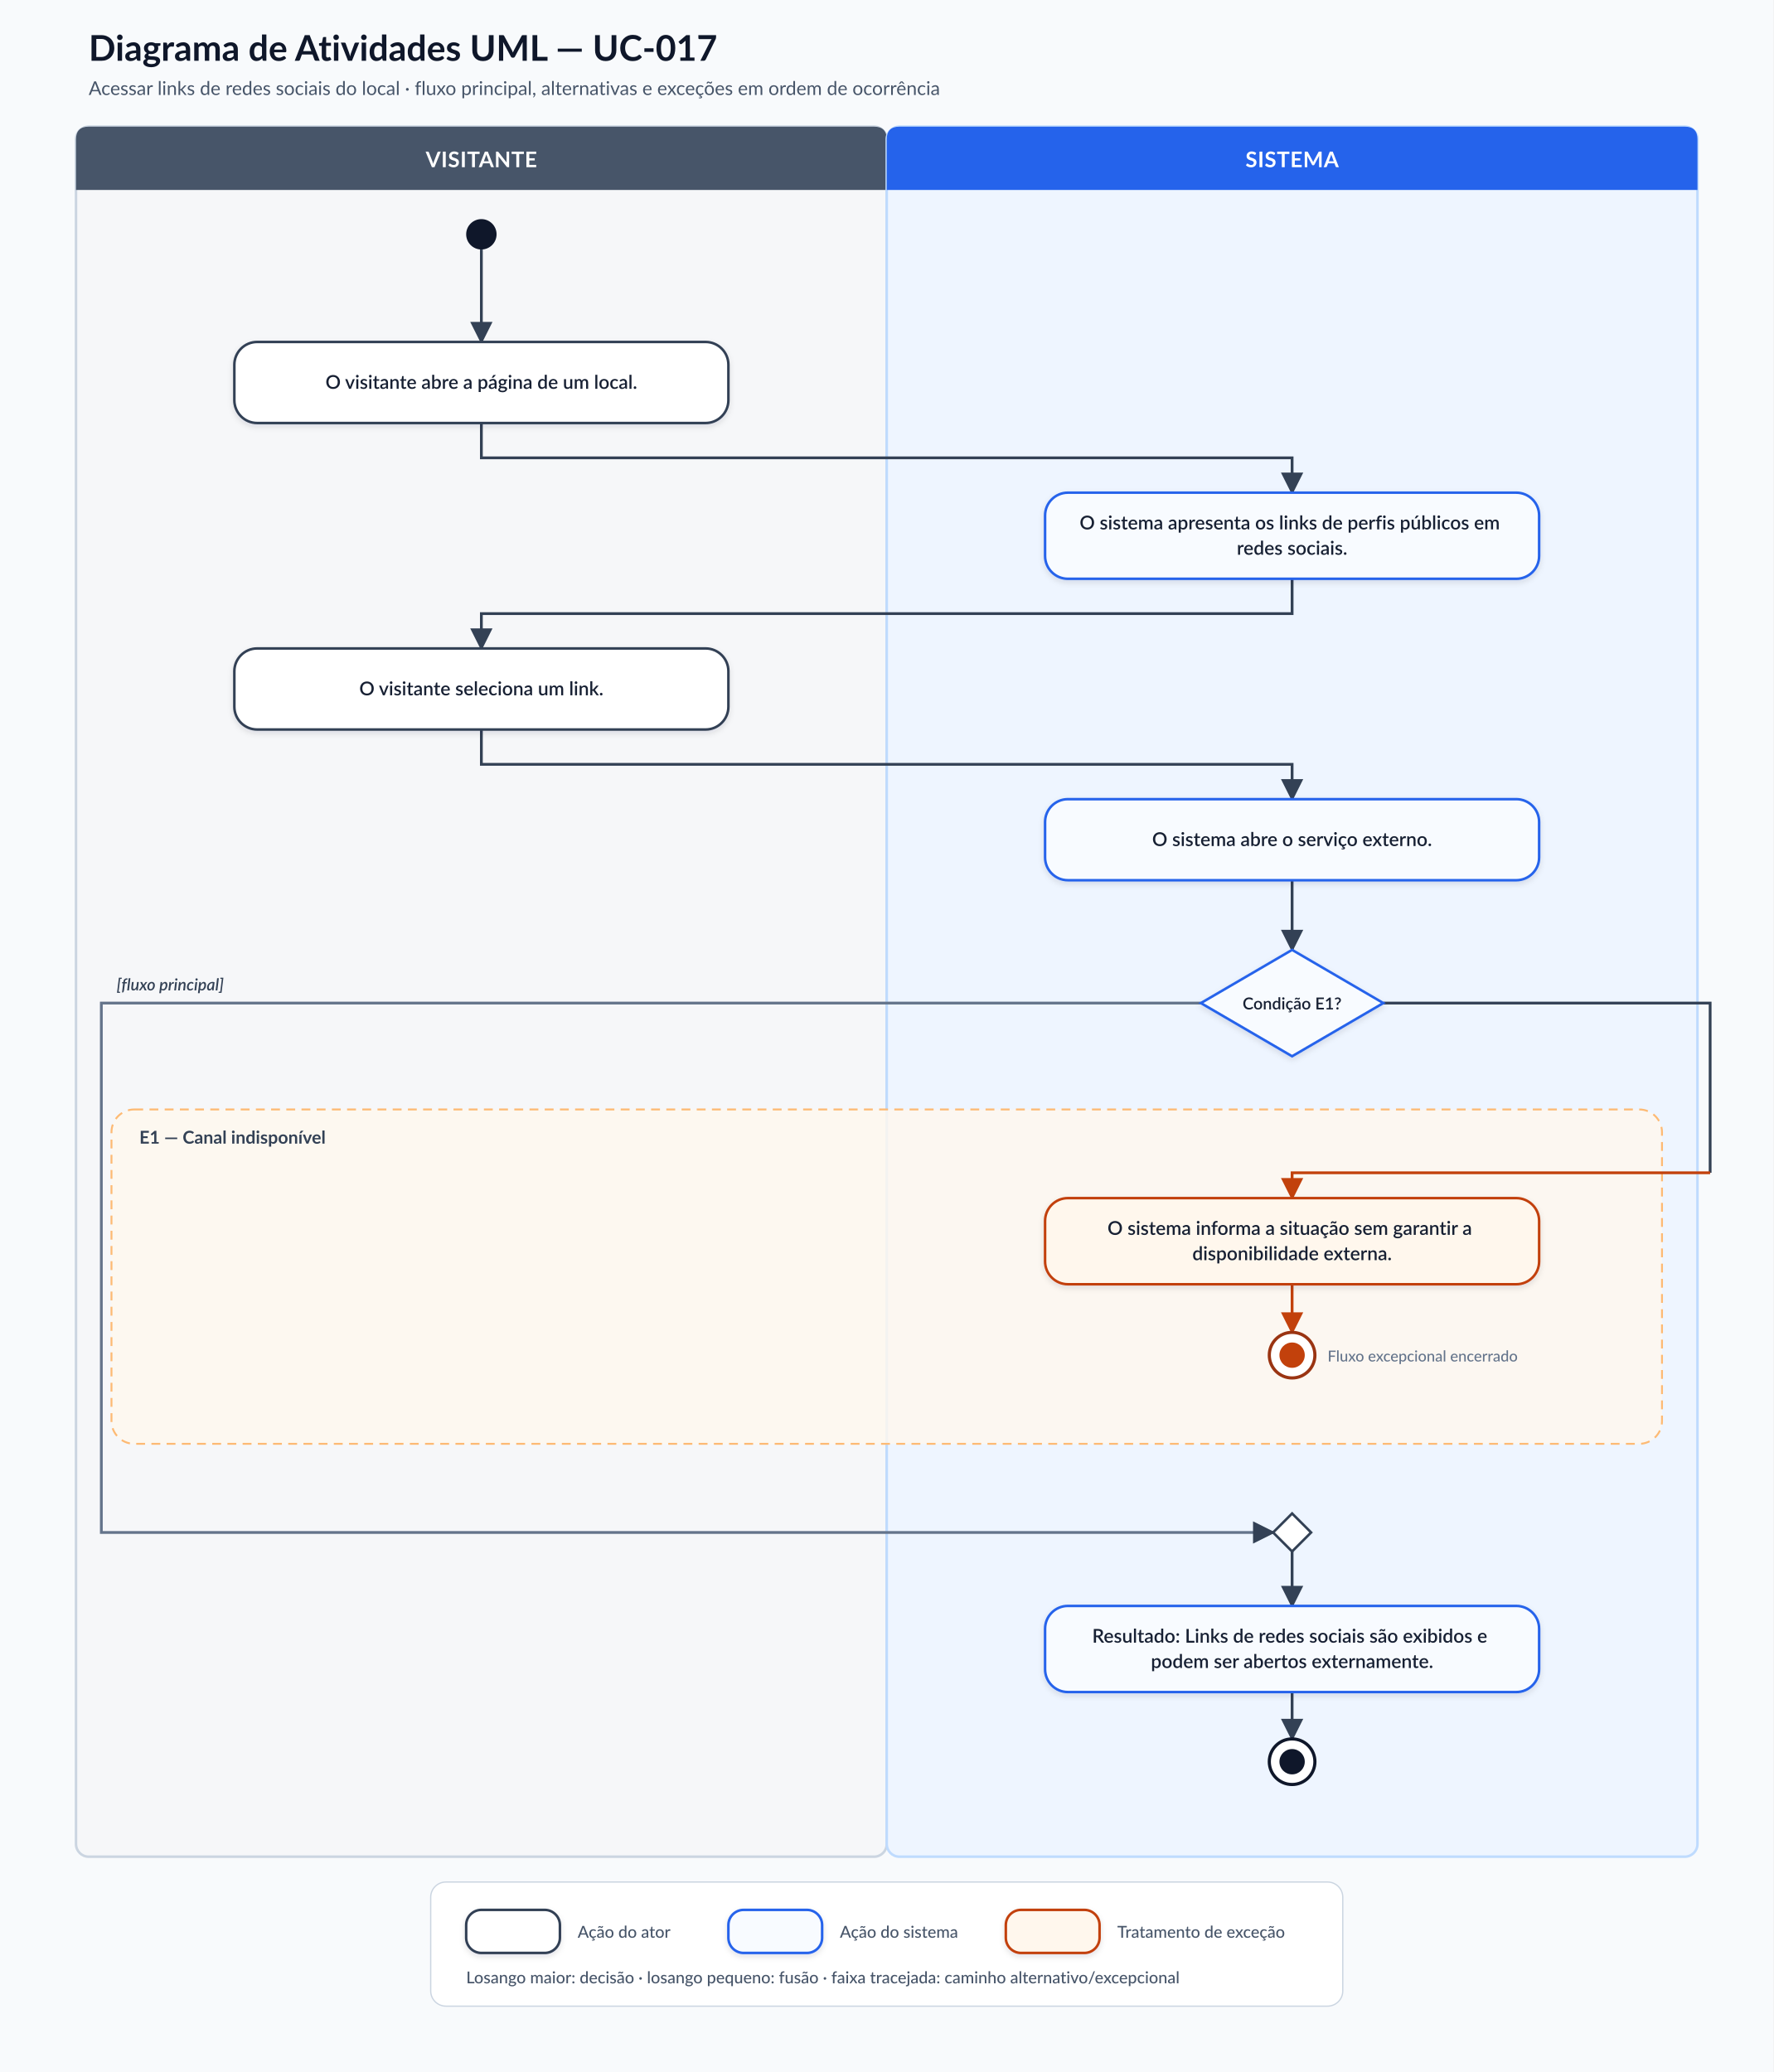
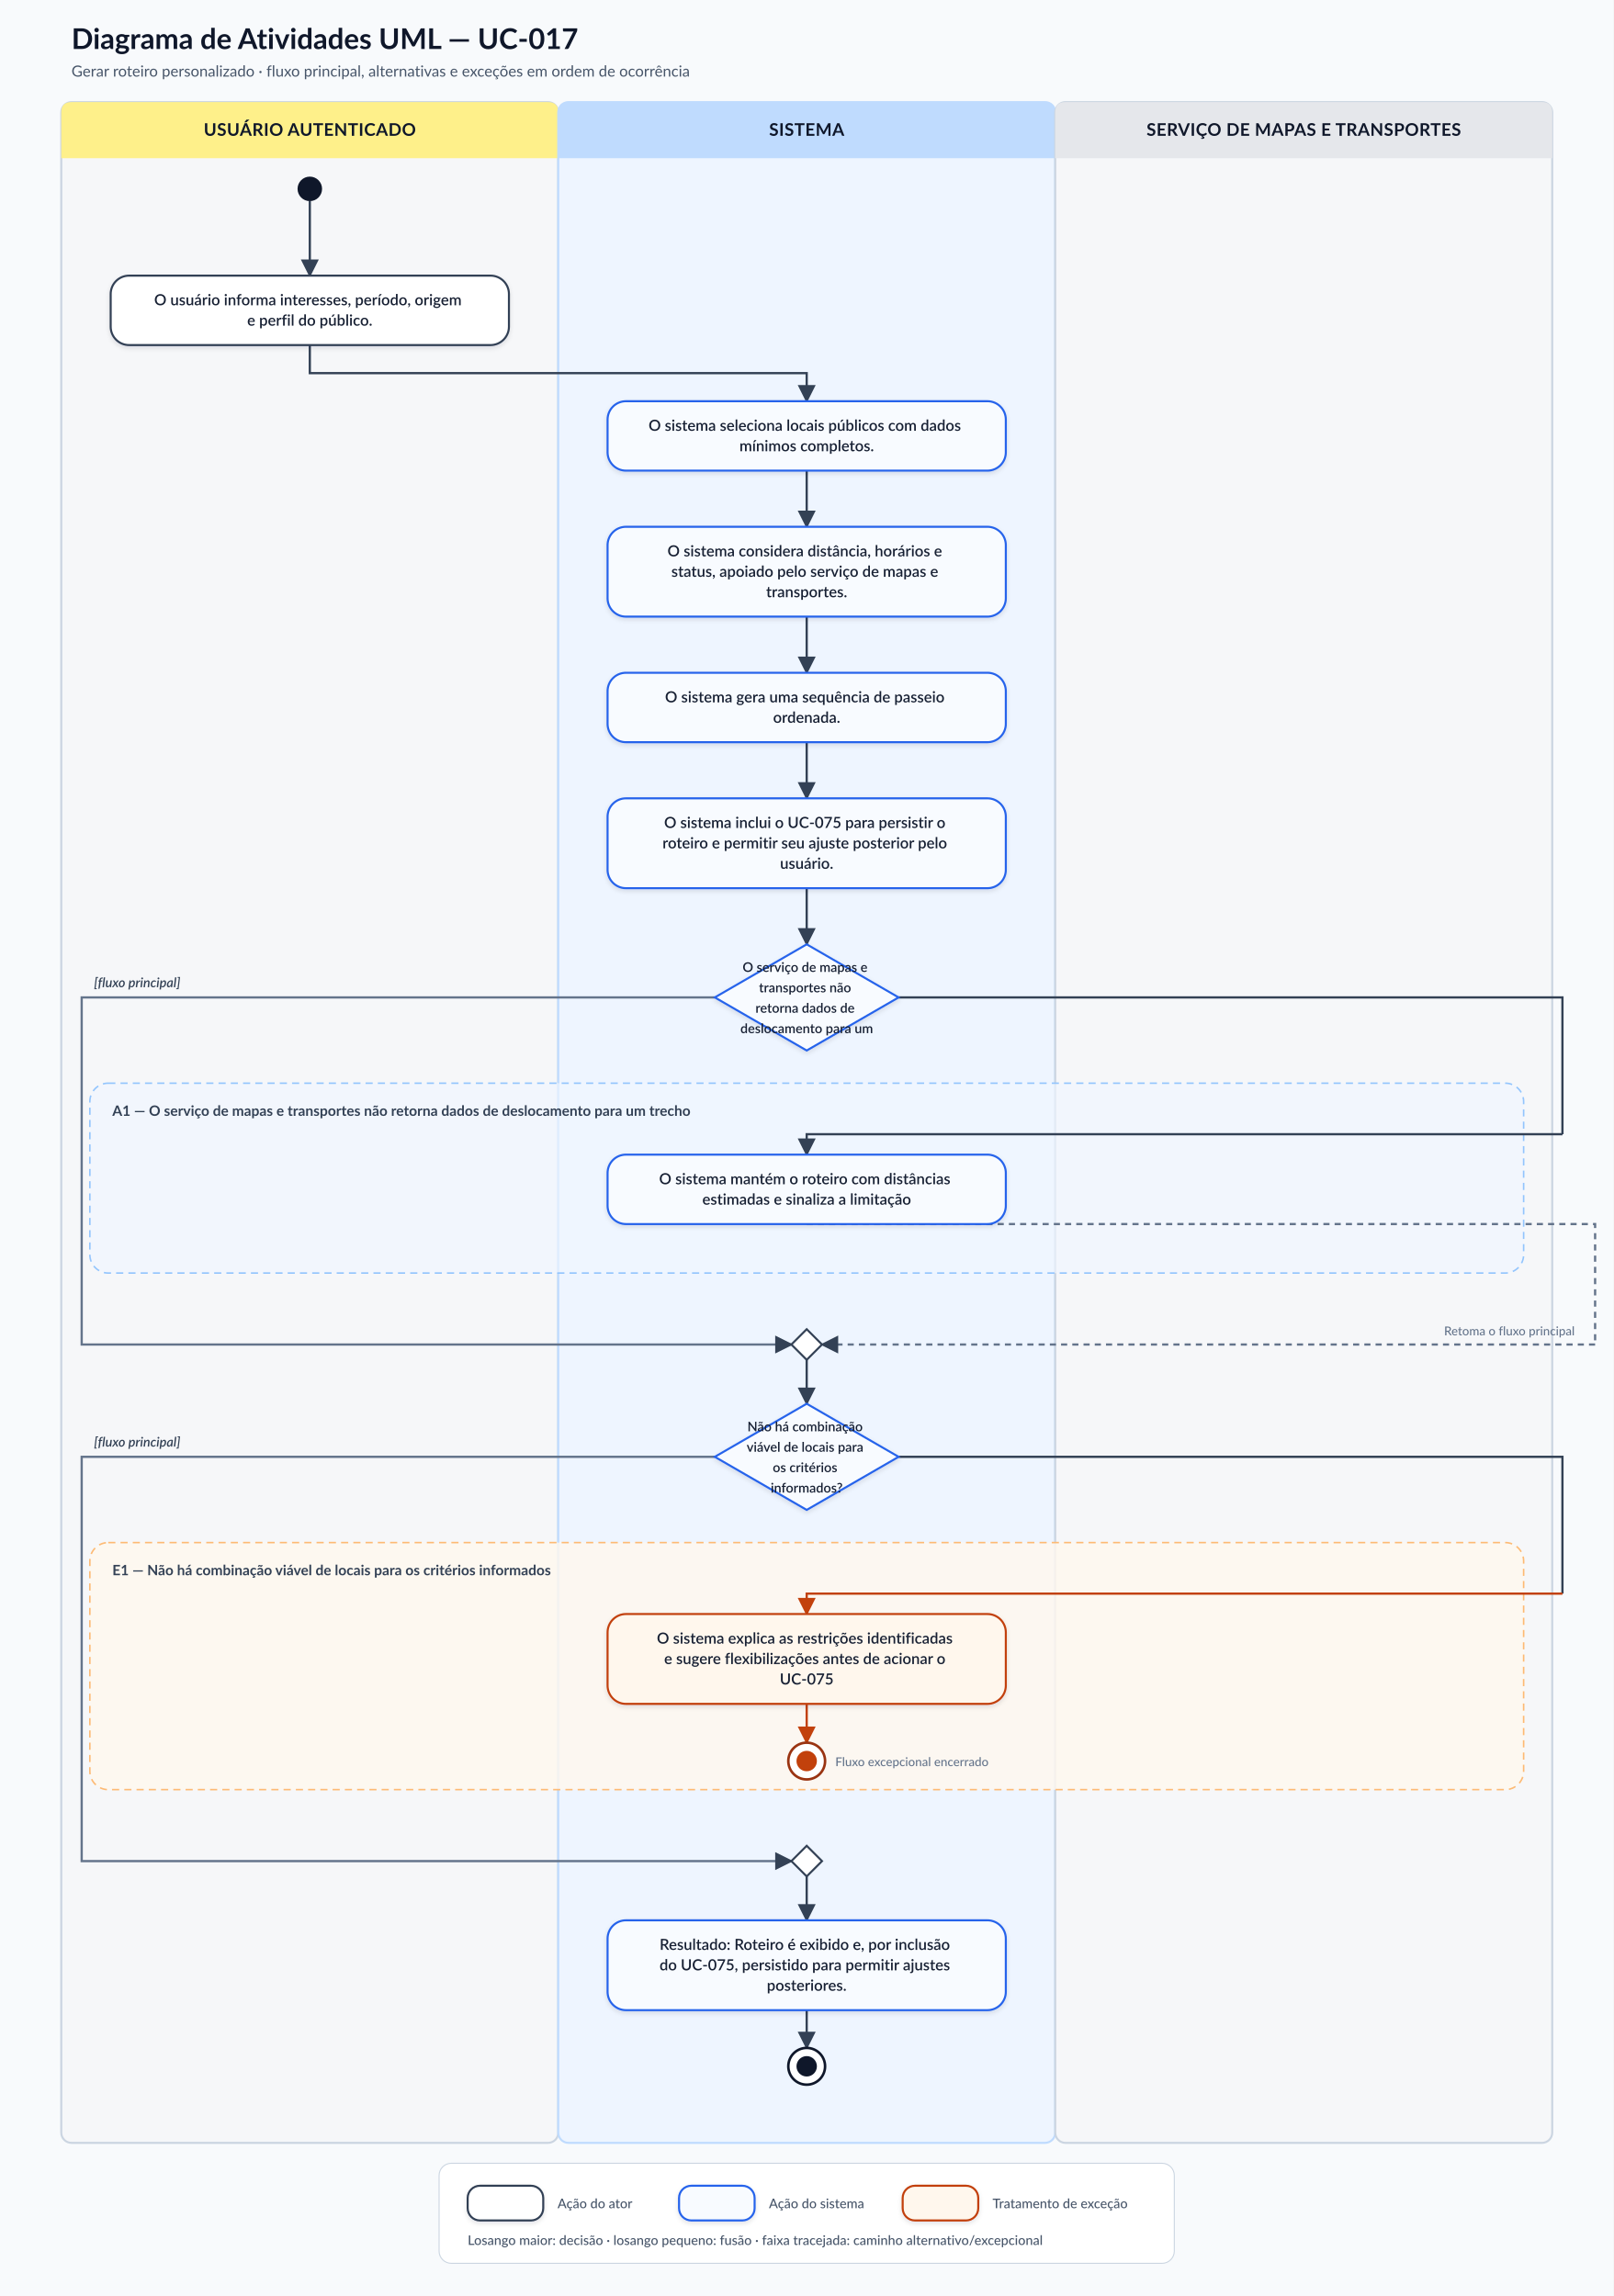
- <svg xmlns="http://www.w3.org/2000/svg" width="1400" height="1636.0" viewBox="0 0 1400 1636.0" role="img" aria-labelledby="title desc">
+ <svg xmlns="http://www.w3.org/2000/svg" width="1580.1" height="2249.0" viewBox="0 0 1580.1 2249.0" role="img" aria-labelledby="title desc">
  <defs>
    <marker id="arrow" viewBox="0 0 10 10" refX="9" refY="5" markerWidth="8" markerHeight="8" orient="auto-start-reverse">
      <path d="M0 0 L10 5 L0 10 z" fill="#334155" />
    </marker>
    <marker id="error-arrow" viewBox="0 0 10 10" refX="9" refY="5" markerWidth="8" markerHeight="8" orient="auto-start-reverse">
      <path d="M0 0 L10 5 L0 10 z" fill="#c2410c" />
    </marker>
    <filter id="shadow" x="-15%" y="-20%" width="130%" height="150%">
      <feDropShadow dx="0" dy="2" stdDeviation="2.5" flood-color="#0f172a" flood-opacity="0.12" />
    </filter>
    <style>
      .title { font: 700 28px "Lato", "DejaVu Sans", sans-serif; fill: #0f172a; }
      .subtitle { font: 400 15px "Lato", "DejaVu Sans", sans-serif; fill: #475569; }
-       .lane-title { font: 700 17px "Lato", "DejaVu Sans", sans-serif; fill: #fff; letter-spacing: .35px; text-anchor: middle; }
+       .lane-title { font: 700 17px "Lato", "DejaVu Sans", sans-serif; fill: #0f172a; letter-spacing: .35px; text-anchor: middle; }
      .node { fill: #fff; stroke: #334155; stroke-width: 2; filter: url(#shadow); }
      .system-node { fill: #f8fbff; stroke: #2563eb; }
      .exception-node { fill: #fff7ed; stroke: #c2410c; }
      .decision { filter: url(#shadow); }
      .merge { fill: #fff; stroke: #334155; stroke-width: 2; }
      .text { font: 600 15px "Lato", "DejaVu Sans", sans-serif; fill: #172033; }
      .small { font: 600 13px "Lato", "DejaVu Sans", sans-serif; fill: #172033; }
      .guard { font: italic 600 13px "Lato", "DejaVu Sans", sans-serif; fill: #334155; }
      .branch-code { font: 700 14px "Lato", "DejaVu Sans", sans-serif; fill: #334155; }
      .result-label { font: 500 12px "Lato", "DejaVu Sans", sans-serif; fill: #64748b; }
      .flow, .main-flow, .error-flow, .return-flow, .branch-bus { fill: none; stroke: #334155; stroke-width: 2.2; marker-end: url(#arrow); }
      .main-flow { stroke: #64748b; }
      .error-flow { stroke: #c2410c; marker-end: url(#error-arrow); }
      .return-flow { stroke: #64748b; stroke-dasharray: 6 5; }
      .branch-bus.no-arrow, .return-flow.no-arrow { marker-end: none; }
      .alternative-band { fill: #eff6ff; fill-opacity: .66; stroke: #93c5fd; stroke-width: 1.5; stroke-dasharray: 7 5; }
      .exception-band { fill: #fff7ed; fill-opacity: .82; stroke: #fdba74; stroke-width: 1.5; stroke-dasharray: 7 5; }
      .legend { font: 500 13px "Lato", "DejaVu Sans", sans-serif; fill: #475569; }
    </style>
  </defs>
-   <rect width="1400" height="1636.0" fill="#f8fafc" />
+   <rect width="1580.1" height="2249.0" fill="#f8fafc" />
  <text class="title" x="70" y="48">Diagrama de Atividades UML — UC-017</text>
-   <text class="subtitle" x="70" y="75">Acessar links de redes sociais do local · fluxo principal, alternativas e exceções em ordem de ocorrência</text>
-   <rect x="60.0" y="100" width="640.0" height="1366.0" rx="10" fill="#f6f7f9" stroke="#cbd5e1" stroke-width="2" />
-   <path d="M70.0 100 H690.0 Q700.0 100 700.0 110 V150 H60.0 V110 Q60.0 100 70.0 100 Z" fill="#475569" />
-   <text class="lane-title" x="380.0" y="132">VISITANTE</text>
-   <rect x="700.0" y="100" width="640.0" height="1366.0" rx="10" fill="#eef5ff" stroke="#bfdbfe" stroke-width="2" />
-   <path d="M710.0 100 H1330.0 Q1340.0 100 1340.0 110 V150 H700.0 V110 Q700.0 100 710.0 100 Z" fill="#2563eb" />
-   <text class="lane-title" x="1020.0" y="132">SISTEMA</text>
-   <rect class="exception-band" x="88" y="876.0" width="1224.0" height="264.0" rx="18" />
-   <path class="flow" d="M380.0 197.0 V270.0" />
-   <path class="flow" d="M380.0 334.0 V361.5 H1020.0 V389.0" />
-   <path class="flow" d="M1020.0 457.0 V484.5 H380.0 V512.0" />
-   <path class="flow" d="M380.0 576.0 V603.5 H1020.0 V631.0" />
-   <path class="flow" d="M1020.0 695.0 V750.0" />
-   <path class="main-flow" d="M948.0 792.0 H80.0 V1210.0 H1005.0" />
-   <path class="branch-bus no-arrow" d="M1092.0 792.0 H1350.0 V926.0" />
-   <path class="error-flow" d="M1350.0 926.0 H1020.0 V946.0" />
-   <path class="error-flow" d="M1020.0 1014.0 V1052.0" />
-   <path class="flow" d="M1020.0 1225.0 V1268.0" />
-   <path class="flow" d="M1020.0 1336.0 V1373.0" />
-   <circle cx="380.0" cy="185" r="12" fill="#0f172a" />
-   <rect class="node" x="185.0" y="270.0" width="390.0" height="64.0" rx="18" />
-   <text class="text" x="380.0" y="307.0" text-anchor="middle">
-     <tspan x="380.0" y="307.0">O visitante abre a página de um local.</tspan>
+   <text class="subtitle" x="70" y="75">Gerar roteiro personalizado · fluxo principal, alternativas e exceções em ordem de ocorrência</text>
+   <rect x="60.0" y="100" width="486.7" height="1999.0" rx="10" fill="#f6f7f9" stroke="#cbd5e1" stroke-width="2" />
+   <path d="M70.0 100 H536.7 Q546.7 100 546.7 110 V155 H60.0 V110 Q60.0 100 70.0 100 Z" fill="#FEF08A" />
+   <text class="lane-title" x="303.4" y="133.0" text-anchor="middle">
+     <tspan x="303.4" y="133.0">USUÁRIO AUTENTICADO</tspan>
  </text>
-   <rect class="node system-node" x="825.0" y="389.0" width="390.0" height="68.0" rx="18" />
-   <text class="text" x="1020.0" y="418.0" text-anchor="middle">
-     <tspan x="1020.0" y="418.0">O sistema apresenta os links de perfis públicos em</tspan>
-     <tspan x="1020.0" y="438.0">redes sociais.</tspan>
+   <rect x="546.7" y="100" width="486.7" height="1999.0" rx="10" fill="#eef5ff" stroke="#bfdbfe" stroke-width="2" />
+   <path d="M556.7 100 H1023.4 Q1033.4 100 1033.4 110 V155 H546.7 V110 Q546.7 100 556.7 100 Z" fill="#BFDBFE" />
+   <text class="lane-title" x="790.0" y="133.0" text-anchor="middle">
+     <tspan x="790.0" y="133.0">SISTEMA</tspan>
  </text>
-   <rect class="node" x="185.0" y="512.0" width="390.0" height="64.0" rx="18" />
-   <text class="text" x="380.0" y="549.0" text-anchor="middle">
-     <tspan x="380.0" y="549.0">O visitante seleciona um link.</tspan>
+   <rect x="1033.4" y="100" width="486.7" height="1999.0" rx="10" fill="#f6f7f9" stroke="#cbd5e1" stroke-width="2" />
+   <path d="M1043.4 100 H1510.1 Q1520.1 100 1520.1 110 V155 H1033.4 V110 Q1033.4 100 1043.4 100 Z" fill="#E5E7EB" />
+   <text class="lane-title" x="1276.8" y="133.0" text-anchor="middle">
+     <tspan x="1276.8" y="133.0">SERVIÇO DE MAPAS E TRANSPORTES</tspan>
  </text>
-   <rect class="node system-node" x="825.0" y="631.0" width="390.0" height="64.0" rx="18" />
-   <text class="text" x="1020.0" y="668.0" text-anchor="middle">
-     <tspan x="1020.0" y="668.0">O sistema abre o serviço externo.</tspan>
+   <rect class="alternative-band" x="88" y="1061.0" width="1404.1" height="186.0" rx="18" />
+   <rect class="exception-band" x="88" y="1511.0" width="1404.1" height="242.0" rx="18" />
+   <path class="flow" d="M303.4 197.0 V270.0" />
+   <path class="flow" d="M303.4 338.0 V365.5 H790.0 V393.0" />
+   <path class="flow" d="M790.0 461.0 V516.0" />
+   <path class="flow" d="M790.0 604.0 V659.0" />
+   <path class="flow" d="M790.0 727.0 V782.0" />
+   <path class="flow" d="M790.0 870.0 V925.0" />
+   <path class="branch-bus no-arrow" d="M880.0 977.0 H1530.1 V1111.0" />
+   <path class="flow" d="M1530.1 1111.0 H790.0 V1131.0" />
+   <path class="main-flow" d="M700.0 977.0 H80.0 V1317.0 H775.0" />
+   <path class="return-flow no-arrow" d="M790.0 1199.0 H1562.1 V1317.0" />
+   <path class="return-flow" d="M1562.1 1317.0 H805.0" />
+   <path class="flow" d="M790.0 1332.0 V1375.0" />
+   <path class="branch-bus no-arrow" d="M880.0 1427.0 H1530.1 V1561.0" />
+   <path class="error-flow" d="M1530.1 1561.0 H790.0 V1581.0" />
+   <path class="main-flow" d="M700.0 1427.0 H80.0 V1823.0 H775.0" />
+   <path class="error-flow" d="M790.0 1669.0 V1707.0" />
+   <path class="flow" d="M790.0 1838.0 V1881.0" />
+   <path class="flow" d="M790.0 1969.0 V2006.0" />
+   <circle cx="303.4" cy="185" r="12" fill="#0f172a" />
+   <rect class="node" x="108.4" y="270.0" width="390.0" height="68.0" rx="18" />
+   <text class="text" x="303.4" y="299.0" text-anchor="middle">
+     <tspan x="303.4" y="299.0">O usuário informa interesses, período, origem</tspan>
+     <tspan x="303.4" y="319.0">e perfil do público.</tspan>
  </text>
-   <polygon class="node system-node decision" points="1020.0,750.0 1092.0,792.0 1020.0,834.0 948.0,792.0" />
-   <text class="small" x="1020.0" y="797.0" text-anchor="middle">
-     <tspan x="1020.0" y="797.0">Condição E1?</tspan>
+   <rect class="node system-node" x="595.0" y="393.0" width="390.0" height="68.0" rx="18" />
+   <text class="text" x="790.0" y="422.0" text-anchor="middle">
+     <tspan x="790.0" y="422.0">O sistema seleciona locais públicos com dados</tspan>
+     <tspan x="790.0" y="442.0">mínimos completos.</tspan>
  </text>
-   <rect class="node exception-node" x="825.0" y="946.0" width="390.0" height="68.0" rx="18" />
-   <text class="text" x="1020.0" y="975.0" text-anchor="middle">
-     <tspan x="1020.0" y="975.0">O sistema informa a situação sem garantir a</tspan>
-     <tspan x="1020.0" y="995.0">disponibilidade externa.</tspan>
+   <rect class="node system-node" x="595.0" y="516.0" width="390.0" height="88.0" rx="18" />
+   <text class="text" x="790.0" y="545.0" text-anchor="middle">
+     <tspan x="790.0" y="545.0">O sistema considera distância, horários e</tspan>
+     <tspan x="790.0" y="565.0">status, apoiado pelo serviço de mapas e</tspan>
+     <tspan x="790.0" y="585.0">transportes.</tspan>
  </text>
-   <circle cx="1020.0" cy="1070.0" r="18" fill="#fff" stroke="#9a3412" stroke-width="2.5" />
-   <circle cx="1020.0" cy="1070.0" r="10" fill="#c2410c" />
-   <polygon class="merge" points="1020.0,1195.0 1035.0,1210.0 1020.0,1225.0 1005.0,1210.0" />
-   <rect class="node system-node" x="825.0" y="1268.0" width="390.0" height="68.0" rx="18" />
-   <text class="text" x="1020.0" y="1297.0" text-anchor="middle">
-     <tspan x="1020.0" y="1297.0">Resultado: Links de redes sociais são exibidos e</tspan>
-     <tspan x="1020.0" y="1317.0">podem ser abertos externamente.</tspan>
+   <rect class="node system-node" x="595.0" y="659.0" width="390.0" height="68.0" rx="18" />
+   <text class="text" x="790.0" y="688.0" text-anchor="middle">
+     <tspan x="790.0" y="688.0">O sistema gera uma sequência de passeio</tspan>
+     <tspan x="790.0" y="708.0">ordenada.</tspan>
  </text>
-   <circle cx="1020.0" cy="1391.0" r="18" fill="#fff" stroke="#0f172a" stroke-width="2.5" />
-   <circle cx="1020.0" cy="1391.0" r="10" fill="#0f172a" />
-   <text class="branch-code" x="110" y="903.0">
-     <tspan x="110" y="903.0">E1 — Canal indisponível</tspan>
+   <rect class="node system-node" x="595.0" y="782.0" width="390.0" height="88.0" rx="18" />
+   <text class="text" x="790.0" y="811.0" text-anchor="middle">
+     <tspan x="790.0" y="811.0">O sistema inclui o UC-075 para persistir o</tspan>
+     <tspan x="790.0" y="831.0">roteiro e permitir seu ajuste posterior pelo</tspan>
+     <tspan x="790.0" y="851.0">usuário.</tspan>
  </text>
-   <text class="guard" x="92" y="782.0">[fluxo principal]</text>
-   <text class="result-label" x="1048.0" y="1075.0">Fluxo excepcional encerrado</text>
-   <g transform="translate(340.0 1486.0)">
+   <polygon class="node system-node decision" points="790.0,925.0 880.0,977.0 790.0,1029.0 700.0,977.0" />
+   <text class="small" x="790.0" y="952.0" text-anchor="middle">
+     <tspan x="790.0" y="952.0">O serviço de mapas e</tspan>
+     <tspan x="790.0" y="972.0">transportes não</tspan>
+     <tspan x="790.0" y="992.0">retorna dados de</tspan>
+     <tspan x="790.0" y="1012.0">deslocamento para um</tspan>
+   </text>
+   <rect class="node system-node" x="595.0" y="1131.0" width="390.0" height="68.0" rx="18" />
+   <text class="text" x="790.0" y="1160.0" text-anchor="middle">
+     <tspan x="790.0" y="1160.0">O sistema mantém o roteiro com distâncias</tspan>
+     <tspan x="790.0" y="1180.0">estimadas e sinaliza a limitação</tspan>
+   </text>
+   <polygon class="merge" points="790.0,1302.0 805.0,1317.0 790.0,1332.0 775.0,1317.0" />
+   <polygon class="node system-node decision" points="790.0,1375.0 880.0,1427.0 790.0,1479.0 700.0,1427.0" />
+   <text class="small" x="790.0" y="1402.0" text-anchor="middle">
+     <tspan x="790.0" y="1402.0">Não há combinação</tspan>
+     <tspan x="790.0" y="1422.0">viável de locais para</tspan>
+     <tspan x="790.0" y="1442.0">os critérios</tspan>
+     <tspan x="790.0" y="1462.0">informados?</tspan>
+   </text>
+   <rect class="node exception-node" x="595.0" y="1581.0" width="390.0" height="88.0" rx="18" />
+   <text class="text" x="790.0" y="1610.0" text-anchor="middle">
+     <tspan x="790.0" y="1610.0">O sistema explica as restrições identificadas</tspan>
+     <tspan x="790.0" y="1630.0">e sugere flexibilizações antes de acionar o</tspan>
+     <tspan x="790.0" y="1650.0">UC-075</tspan>
+   </text>
+   <circle cx="790.0" cy="1725.0" r="18" fill="#fff" stroke="#9a3412" stroke-width="2.5" />
+   <circle cx="790.0" cy="1725.0" r="10" fill="#c2410c" />
+   <polygon class="merge" points="790.0,1808.0 805.0,1823.0 790.0,1838.0 775.0,1823.0" />
+   <rect class="node system-node" x="595.0" y="1881.0" width="390.0" height="88.0" rx="18" />
+   <text class="text" x="790.0" y="1910.0" text-anchor="middle">
+     <tspan x="790.0" y="1910.0">Resultado: Roteiro é exibido e, por inclusão</tspan>
+     <tspan x="790.0" y="1930.0">do UC-075, persistido para permitir ajustes</tspan>
+     <tspan x="790.0" y="1950.0">posteriores.</tspan>
+   </text>
+   <circle cx="790.0" cy="2024.0" r="18" fill="#fff" stroke="#0f172a" stroke-width="2.5" />
+   <circle cx="790.0" cy="2024.0" r="10" fill="#0f172a" />
+   <text class="result-label" x="1542.1" y="1308.0" text-anchor="end">Retoma o fluxo principal</text>
+   <text class="branch-code" x="110.0" y="1093.0" text-anchor="start">
+     <tspan x="110.0" y="1093.0">A1 — O serviço de mapas e transportes não retorna dados de deslocamento para um trecho</tspan>
+   </text>
+   <text class="guard" x="92" y="967.0">[fluxo principal]</text>
+   <text class="result-label" x="818.0" y="1730.0">Fluxo excepcional encerrado</text>
+   <text class="branch-code" x="110.0" y="1543.0" text-anchor="start">
+     <tspan x="110.0" y="1543.0">E1 — Não há combinação viável de locais para os critérios informados</tspan>
+   </text>
+   <text class="guard" x="92" y="1417.0">[fluxo principal]</text>
+   <g transform="translate(430.0 2119.0)">
    <rect x="0" y="0" width="720" height="98" rx="12" fill="#fff" stroke="#cbd5e1" />
    <rect class="node" x="28" y="22" width="74" height="34" rx="12" />
    <text class="legend" x="116" y="44">Ação do ator</text>
    <rect class="node system-node" x="235" y="22" width="74" height="34" rx="12" />
    <text class="legend" x="323" y="44">Ação do sistema</text>
    <rect class="node exception-node" x="454" y="22" width="74" height="34" rx="12" />
    <text class="legend" x="542" y="44">Tratamento de exceção</text>
    <text class="legend" x="28" y="80">Losango maior: decisão · losango pequeno: fusão · faixa tracejada: caminho alternativo/excepcional</text>
  </g>
</svg>
